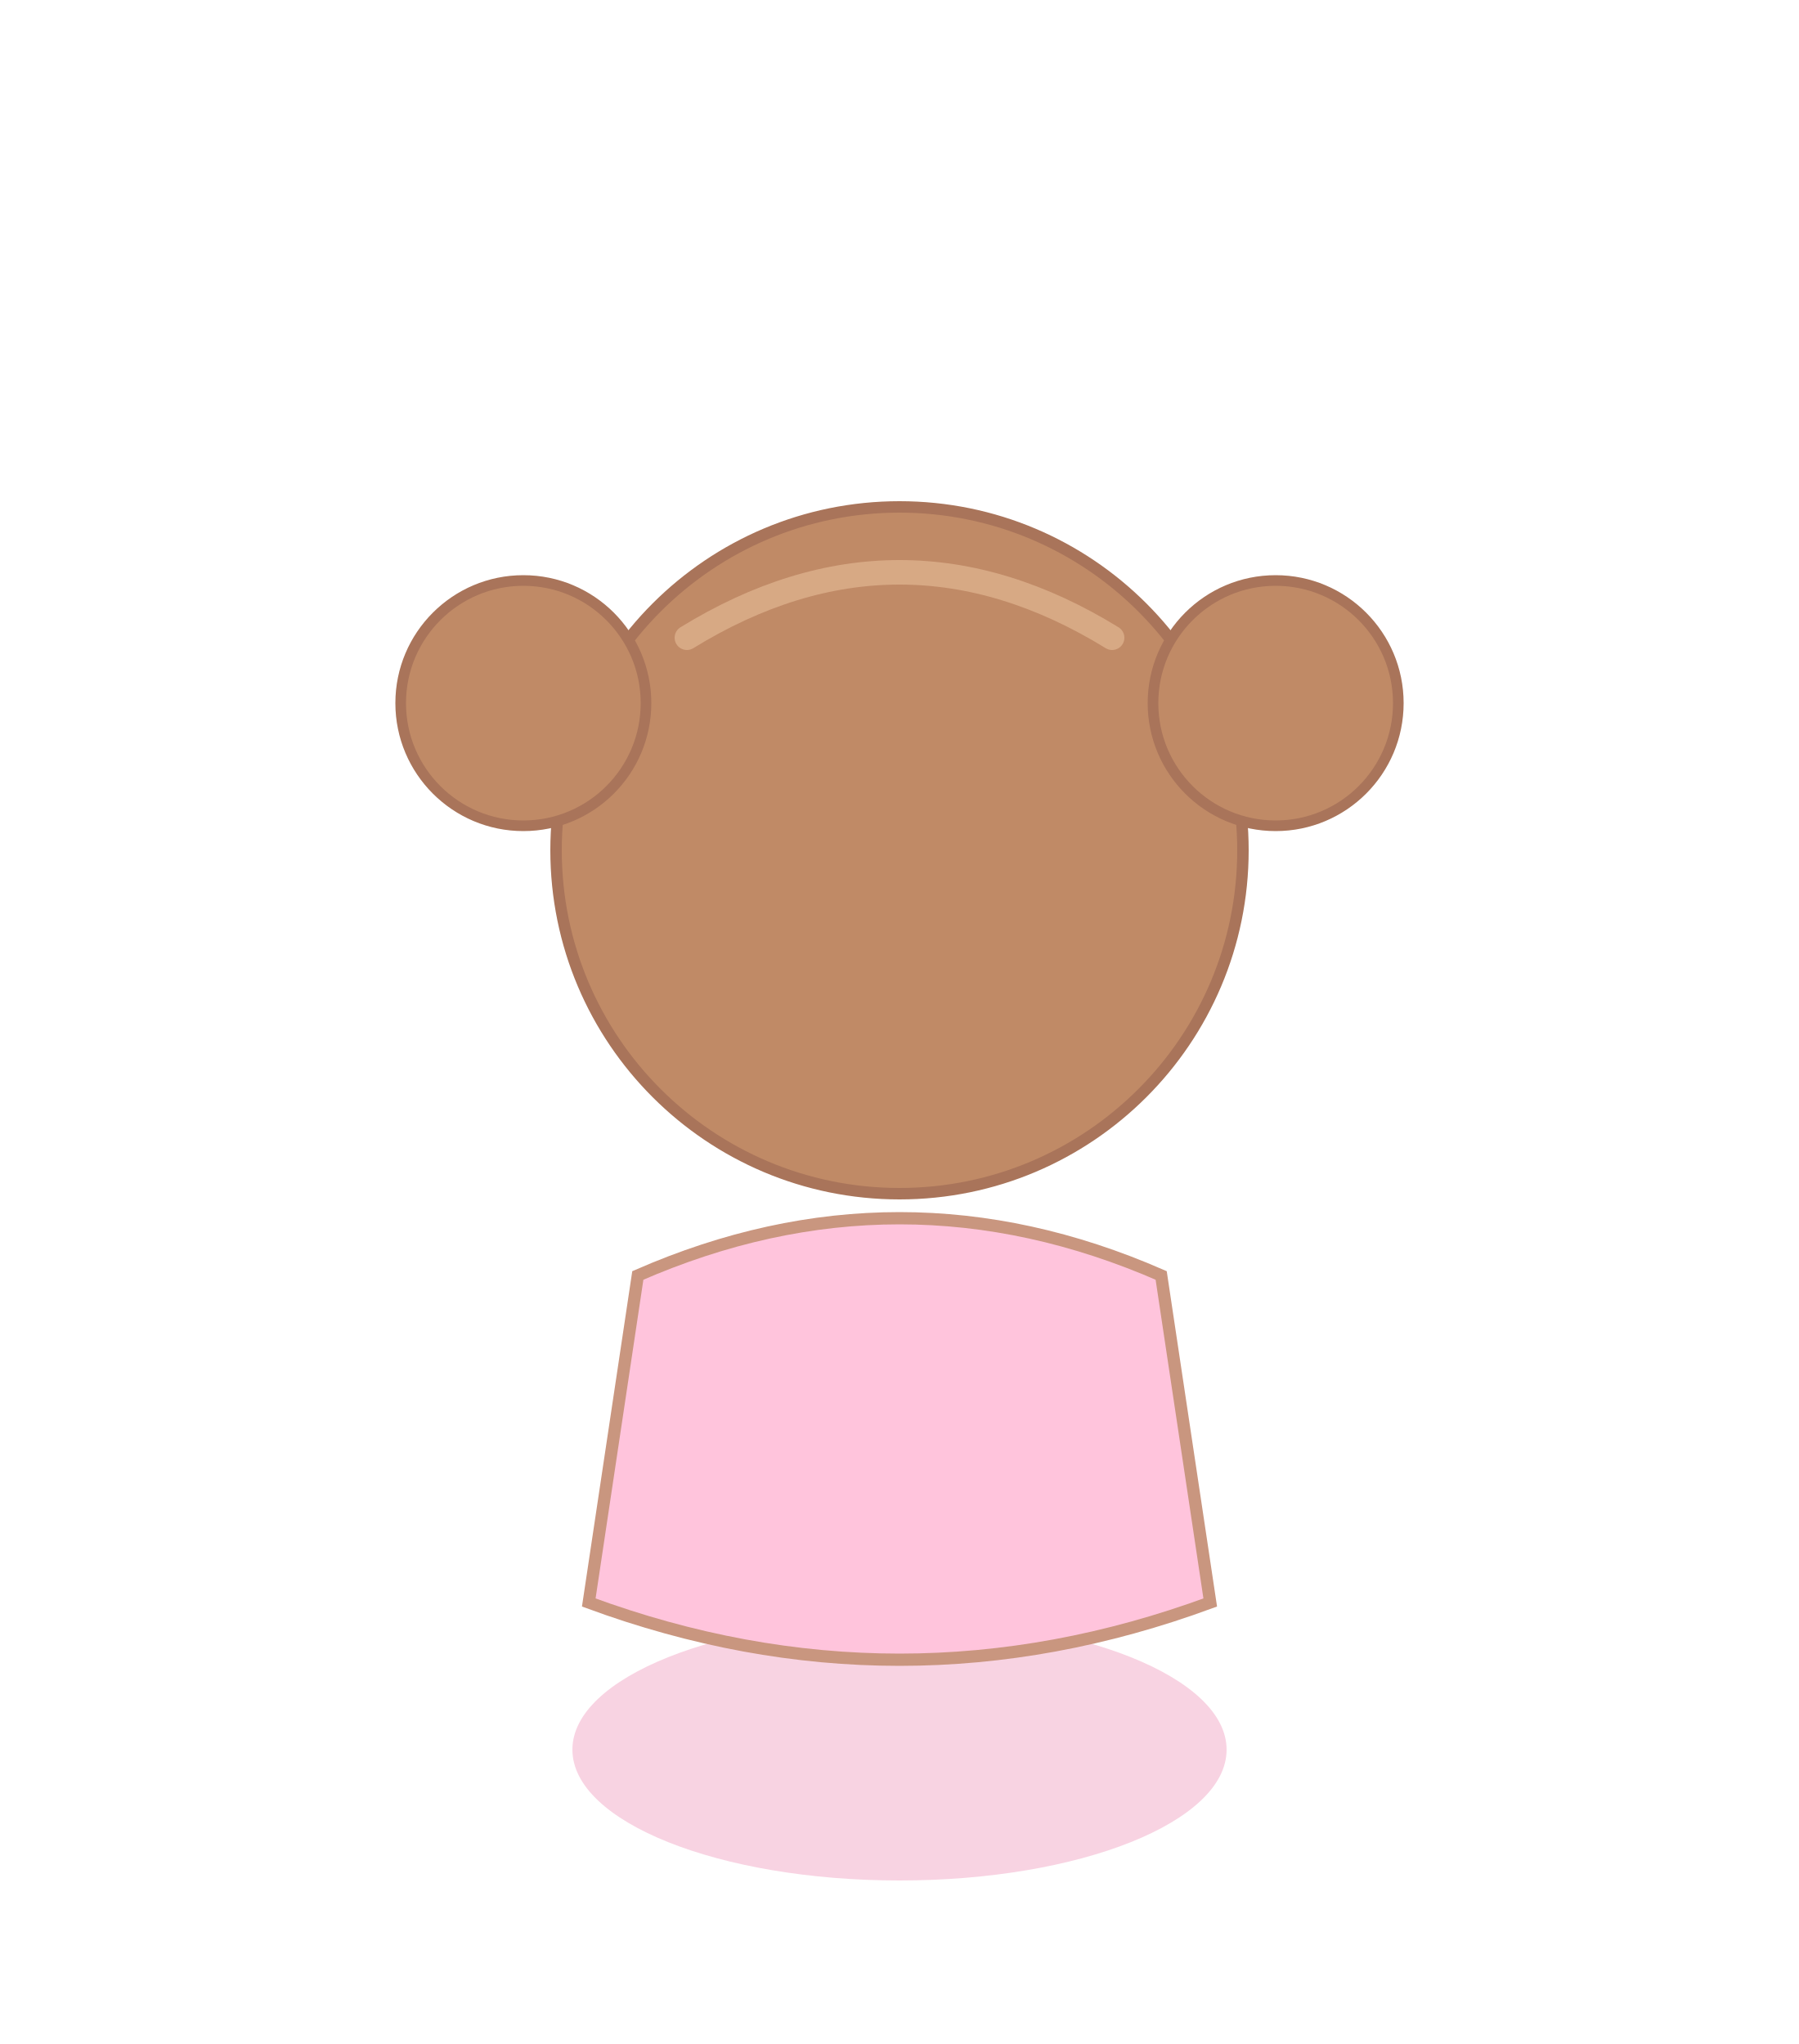
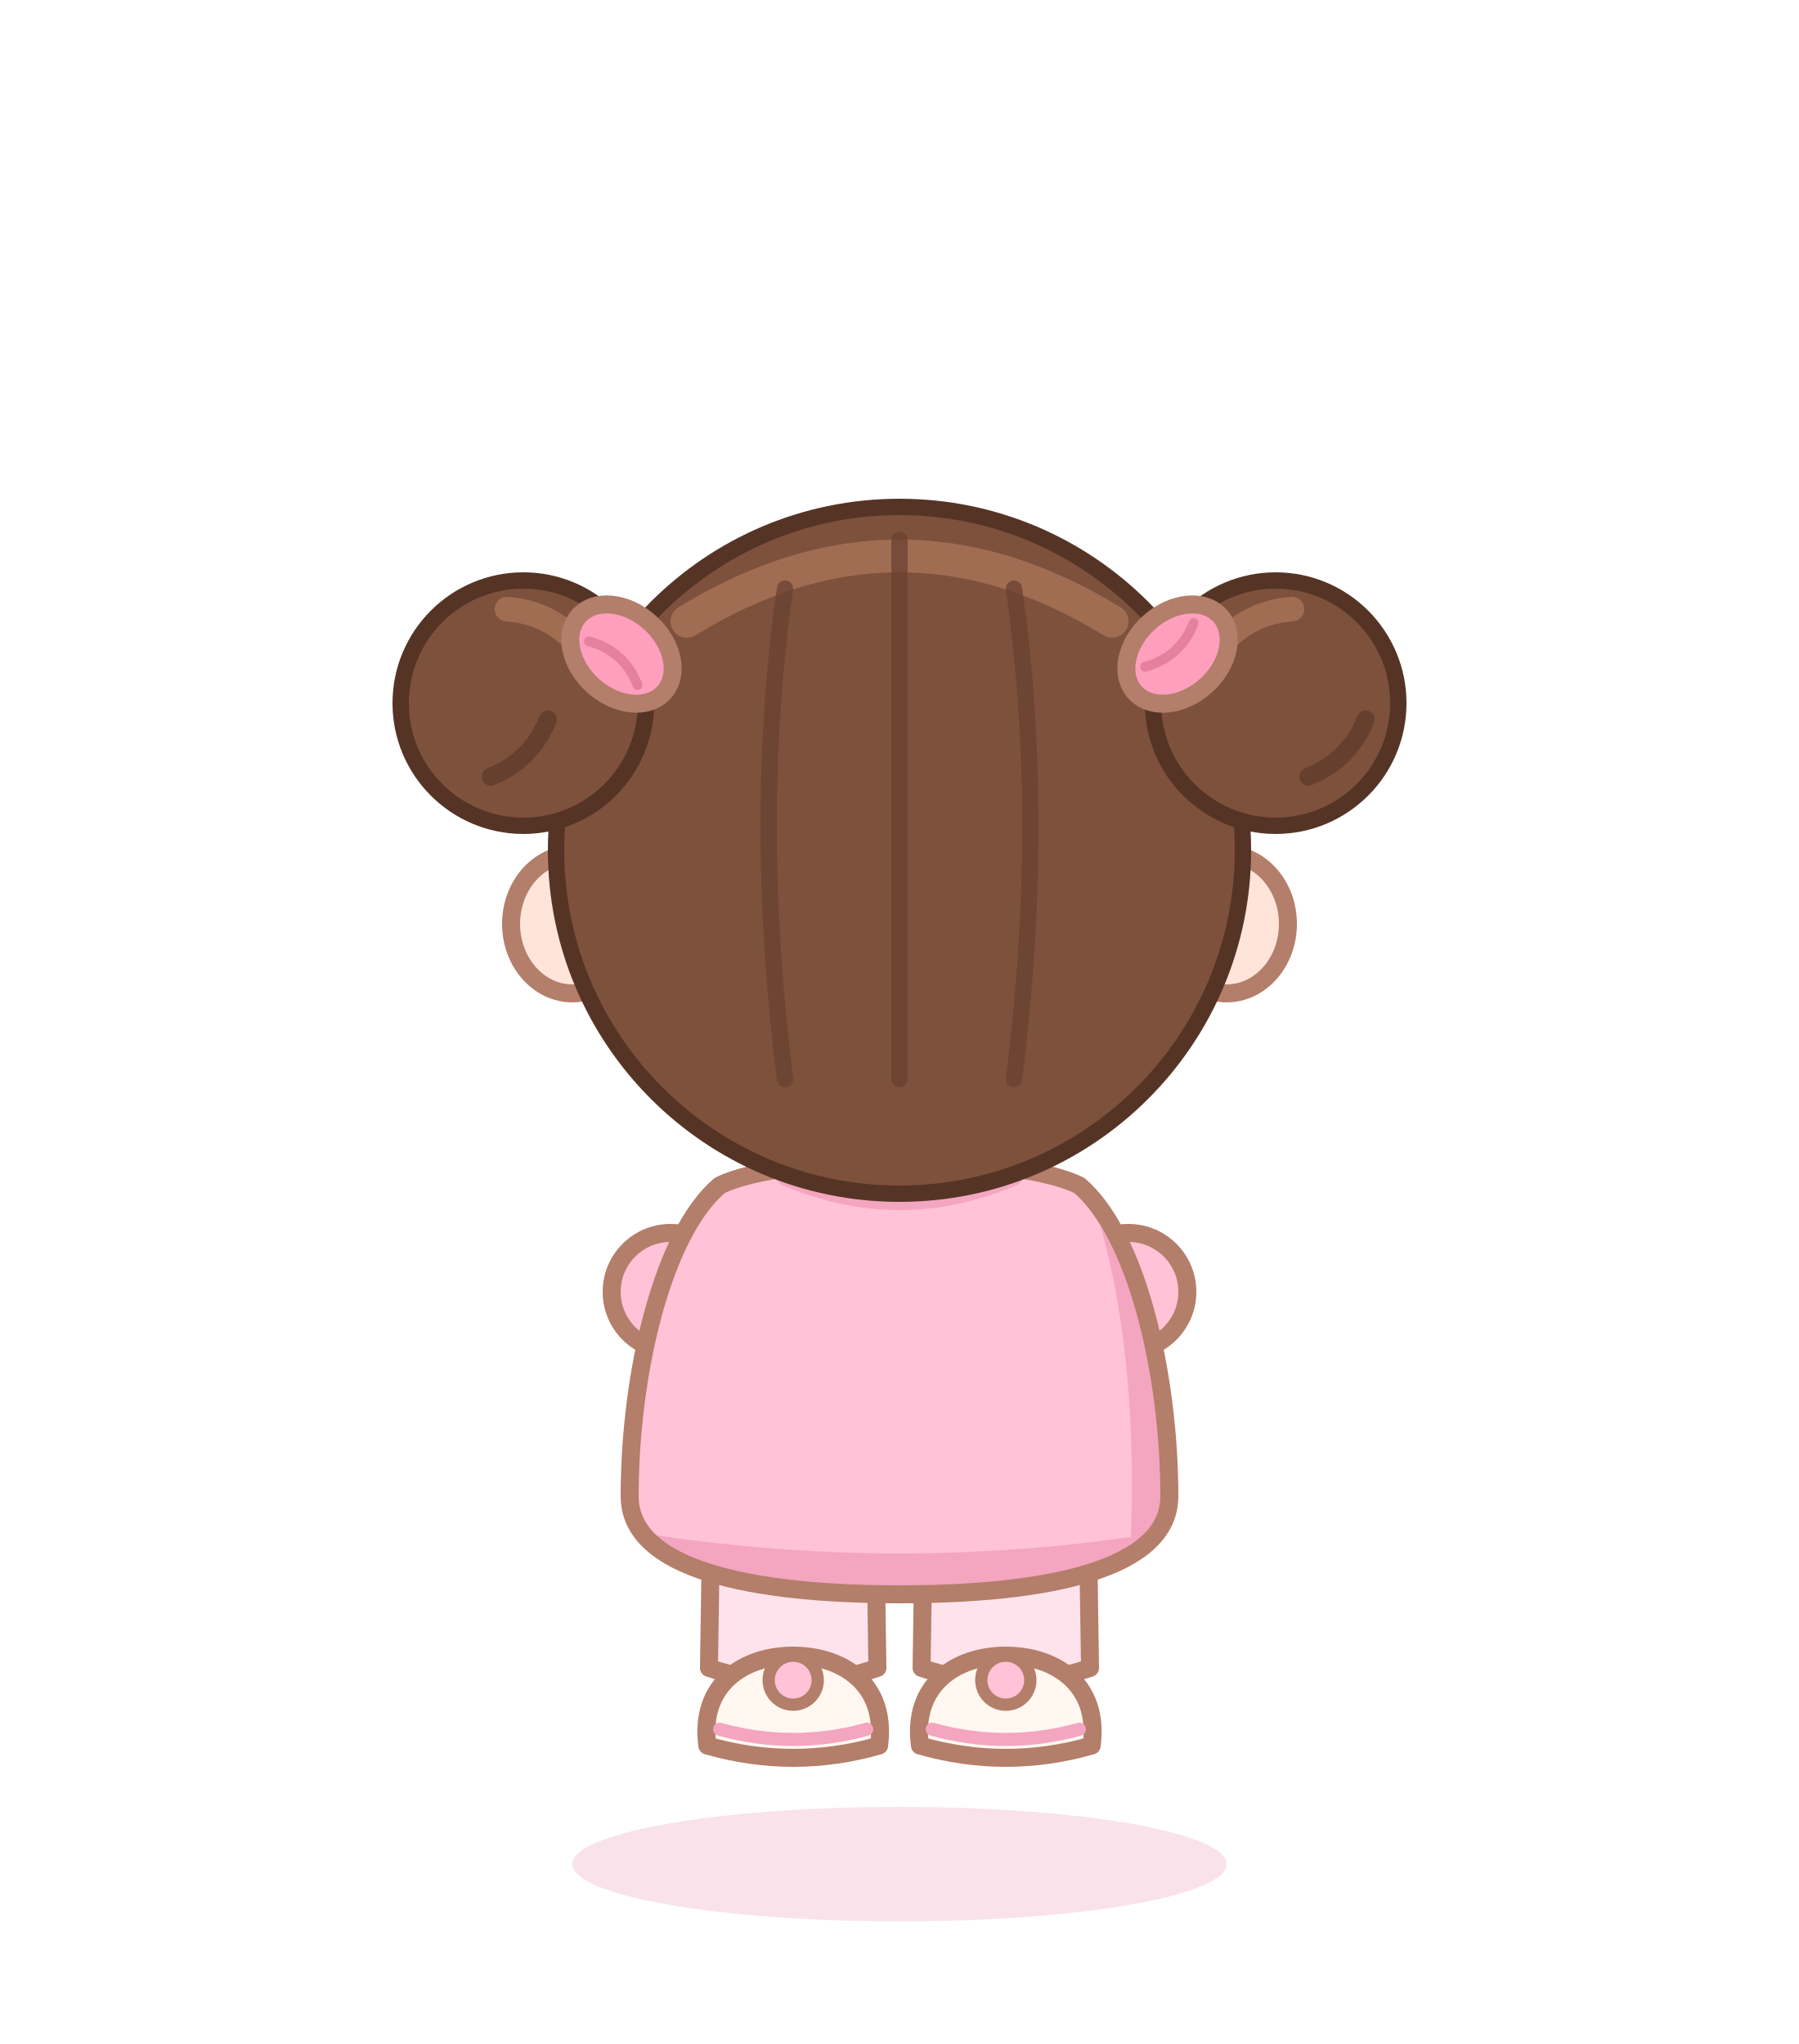
<svg xmlns="http://www.w3.org/2000/svg" viewBox="0 0 220 250" fill="none">
-   <ellipse cx="110" cy="214" rx="40" ry="16" fill="#F8D3E2" />
-   <path d="M78 156 Q110 142 142 156 L148 196 Q110 210 72 196 Z" fill="#FFC4DC" stroke="#C9967F" stroke-width="1.5" />
-   <circle cx="110" cy="104" r="42" fill="#C08A66" stroke="#A9745A" stroke-width="1.4" />
-   <circle cx="64" cy="86" r="15" fill="#C08A66" stroke="#A9745A" stroke-width="1.3" />
-   <circle cx="156" cy="86" r="15" fill="#C08A66" stroke="#A9745A" stroke-width="1.3" />
-   <path d="M84 78 q26 -16 52 0" stroke="#DDB08C" stroke-width="3" stroke-linecap="round" opacity="0.8" />
+   <ellipse cx="110" cy="228" rx="40" ry="7" fill="#F2BFD0" opacity="0.45" />
+   <path d="M90 176 L90 205 C88.5 211 92 214 97 214 C102 214 105.5 211 104 205 L104 176 Z" fill="#FFE4DA" stroke="#B37E6A" stroke-width="2.2" stroke-linejoin="round" stroke-linecap="round" />
+   <path d="M116 176 L116 205 C114.5 211 118 214 123 214 C128 214 131.5 211 130 205 L130 176 Z" fill="#FFE4DA" stroke="#B37E6A" stroke-width="2.2" stroke-linejoin="round" stroke-linecap="round" />
+   <path d="M87 184 L86.7 204 Q97 207.5 107.3 204 L107 184 Z" fill="#FFE3EC" stroke="#B37E6A" stroke-width="2.2" stroke-linejoin="round" stroke-linecap="round" />
+   <path d="M113 184 L112.7 204 Q123 207.5 133.3 204 L133 184 Z" fill="#FFE3EC" stroke="#B37E6A" stroke-width="2.2" stroke-linejoin="round" stroke-linecap="round" />
+   <path d="M86.5 213.5 C85.5 206 91 202.5 97 202.5 C103 202.5 108.5 206 107.5 213.5 Q97 216.5 86.5 213.5 Z" fill="#FFF7F0" stroke="#B37E6A" stroke-width="2.2" stroke-linejoin="round" stroke-linecap="round" />
+   <path d="M88 211.5 Q97 214 106 211.5" stroke="#F4A5C0" stroke-width="1.6" stroke-linecap="round" />
+   <circle cx="97" cy="205.5" r="3" fill="#FFC2D6" stroke="#B37E6A" stroke-width="1.5" />
+   <path d="M112.5 213.5 C111.5 206 117 202.5 123 202.5 C129 202.5 134.5 206 133.5 213.5 Q123 216.5 112.5 213.5 Z" fill="#FFF7F0" stroke="#B37E6A" stroke-width="2.2" stroke-linejoin="round" stroke-linecap="round" />
+   <path d="M114 211.5 Q123 214 132 211.5" stroke="#F4A5C0" stroke-width="1.6" stroke-linecap="round" />
+   <circle cx="123" cy="205.5" r="3" fill="#FFC2D6" stroke="#B37E6A" stroke-width="1.5" />
+   <circle cx="138" cy="158" r="7.2" fill="#FFC2D6" stroke="#B37E6A" stroke-width="2.2" stroke-linejoin="round" stroke-linecap="round" />
+   <circle cx="82" cy="158" r="7.2" fill="#FFC2D6" stroke="#B37E6A" stroke-width="2.2" stroke-linejoin="round" stroke-linecap="round" />
+   <clipPath id="bkTop">
+     <path d="M88 145 C81 151 77 168 77 183 C77 192 92 195 110 195 C128 195 143 192 143 183 C143 168 139 151 132 145 C124 141 96 141 88 145 Z" />
+   </clipPath>
+   <path d="M88 145 C81 151 77 168 77 183 C77 192 92 195 110 195 C128 195 143 192 143 183 C143 168 139 151 132 145 C124 141 96 141 88 145 Z" fill="#FFC2D6" />
+   <g clip-path="url(#bkTop)">
+     <path d="M131 140 C140 160 141 190 133 230 L160 230 L160 140 Z" fill="#F4A5C0" />
+     <path d="M70 186 Q110 194 150 186 L150 230 L70 230 Z" fill="#F4A5C0" />
+   </g>
+   <path d="M88 145 C81 151 77 168 77 183 C77 192 92 195 110 195 C128 195 143 192 143 183 C143 168 139 151 132 145 C124 141 96 141 88 145 Z" stroke="#B37E6A" stroke-width="2.2" stroke-linejoin="round" stroke-linecap="round" />
+   <path d="M96 144 Q110 150 124 144" stroke="#F4A5C0" stroke-width="2" stroke-linecap="round" />
+   <ellipse cx="70" cy="113" rx="7.5" ry="8.5" fill="#FFE4DA" stroke="#B37E6A" stroke-width="2.2" stroke-linejoin="round" stroke-linecap="round" />
+   <ellipse cx="150" cy="113" rx="7.5" ry="8.5" fill="#FFE4DA" stroke="#B37E6A" stroke-width="2.2" stroke-linejoin="round" stroke-linecap="round" />
+   <circle cx="110" cy="104" r="42" fill="#7E513D" stroke="#553426" stroke-width="2" stroke-linejoin="round" stroke-linecap="round" />
+   <circle cx="64" cy="86" r="15" fill="#7E513D" stroke="#553426" stroke-width="2" stroke-linejoin="round" stroke-linecap="round" />
+   <path d="M73 82 Q69 75 62 74.5" stroke="#A06D53" stroke-width="3" stroke-linecap="round" />
+   <path d="M60 95 q5 -2 7 -7" stroke="#673F2F" stroke-width="2.2" stroke-linecap="round" />
+   <circle cx="156" cy="86" r="15" fill="#7E513D" stroke="#553426" stroke-width="2" stroke-linejoin="round" stroke-linecap="round" />
+   <path d="M147 82 Q151 75 158 74.5" stroke="#A06D53" stroke-width="3" stroke-linecap="round" />
+   <path d="M160 95 q5 -2 7 -7" stroke="#673F2F" stroke-width="2.2" stroke-linecap="round" />
+   <ellipse cx="76" cy="80" rx="5.2" ry="7" transform="rotate(-48 76 80)" fill="#FF9FBE" stroke="#B37E6A" stroke-width="2.2" stroke-linejoin="round" stroke-linecap="round" />
+   <path d="M74.5 76 q2 4 0 8" stroke="#E5809F" stroke-width="1.2" stroke-linecap="round" transform="rotate(-48 76 80)" />
+   <ellipse cx="144" cy="80" rx="5.2" ry="7" transform="rotate(48 144 80)" fill="#FF9FBE" stroke="#B37E6A" stroke-width="2.2" stroke-linejoin="round" stroke-linecap="round" />
+   <path d="M142.5 76 q2 4 0 8" stroke="#E5809F" stroke-width="1.2" stroke-linecap="round" transform="rotate(48 144 80)" />
+   <path d="M84 76 Q110 60 136 76" stroke="#A06D53" stroke-width="4" stroke-linecap="round" />
+   <path d="M110 66 V132 M96 72 Q92 100 96 132 M124 72 Q128 100 124 132" stroke="#673F2F" stroke-width="2" stroke-linecap="round" opacity="0.7" />
</svg>
